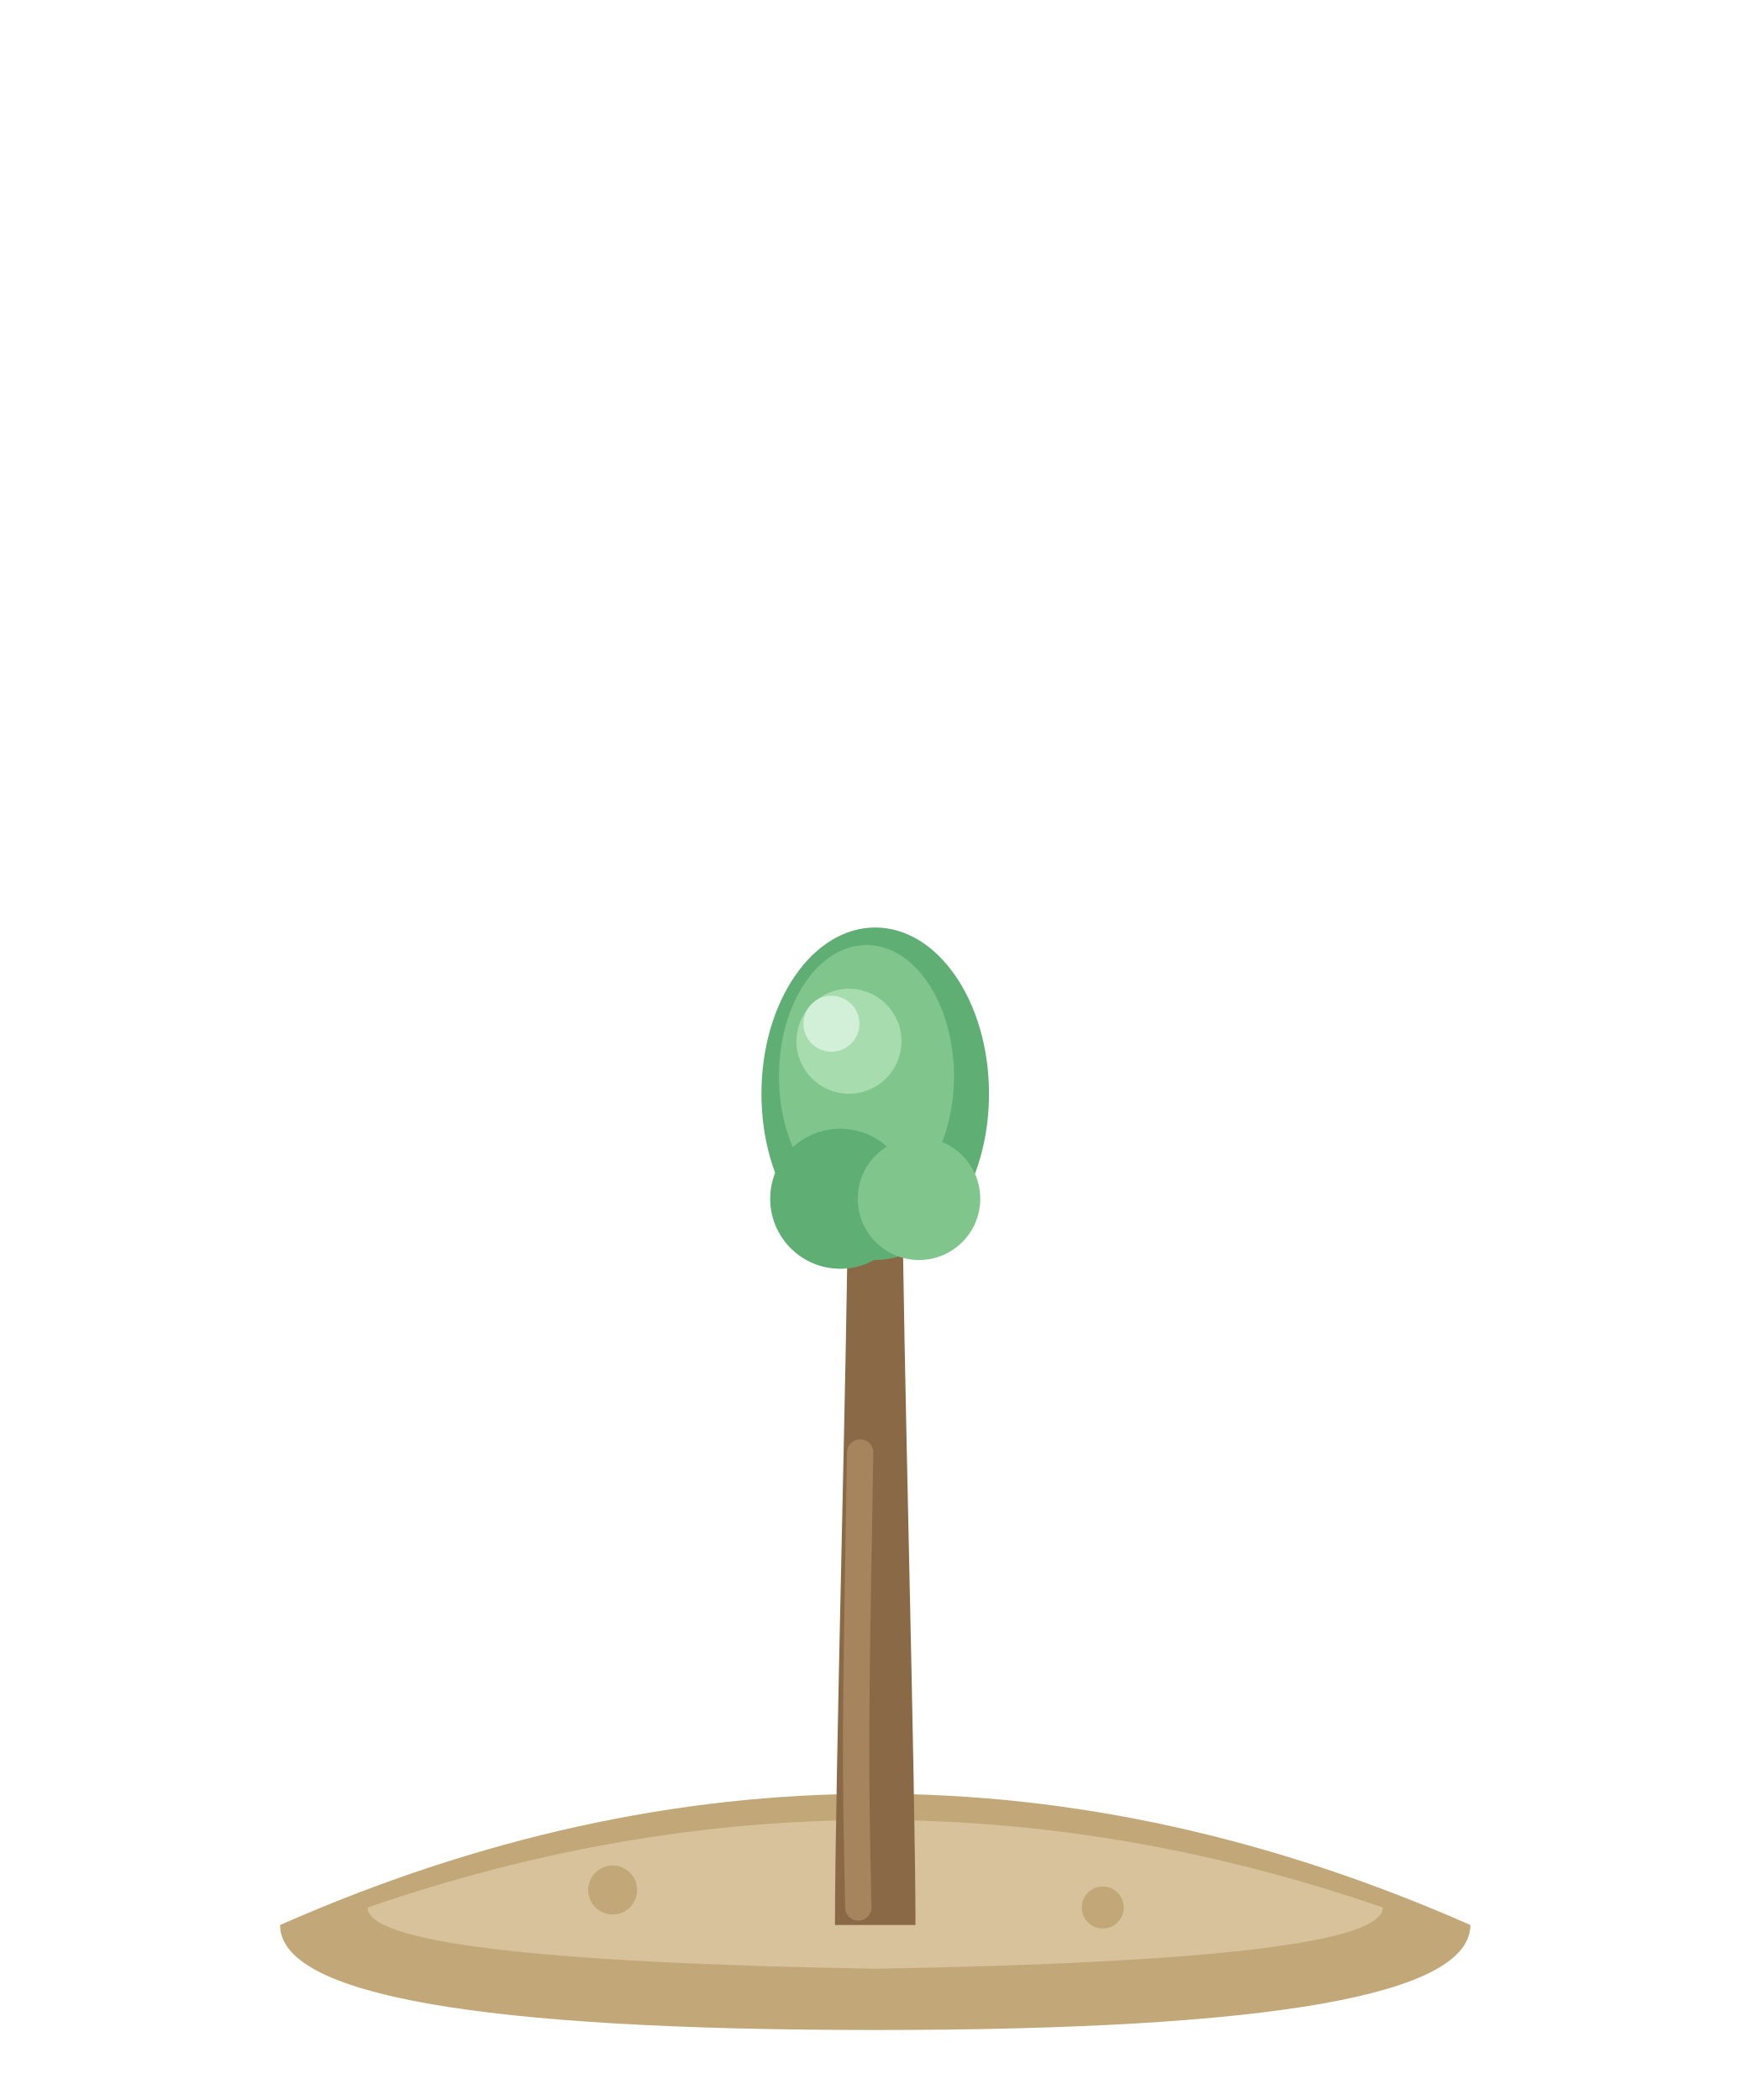
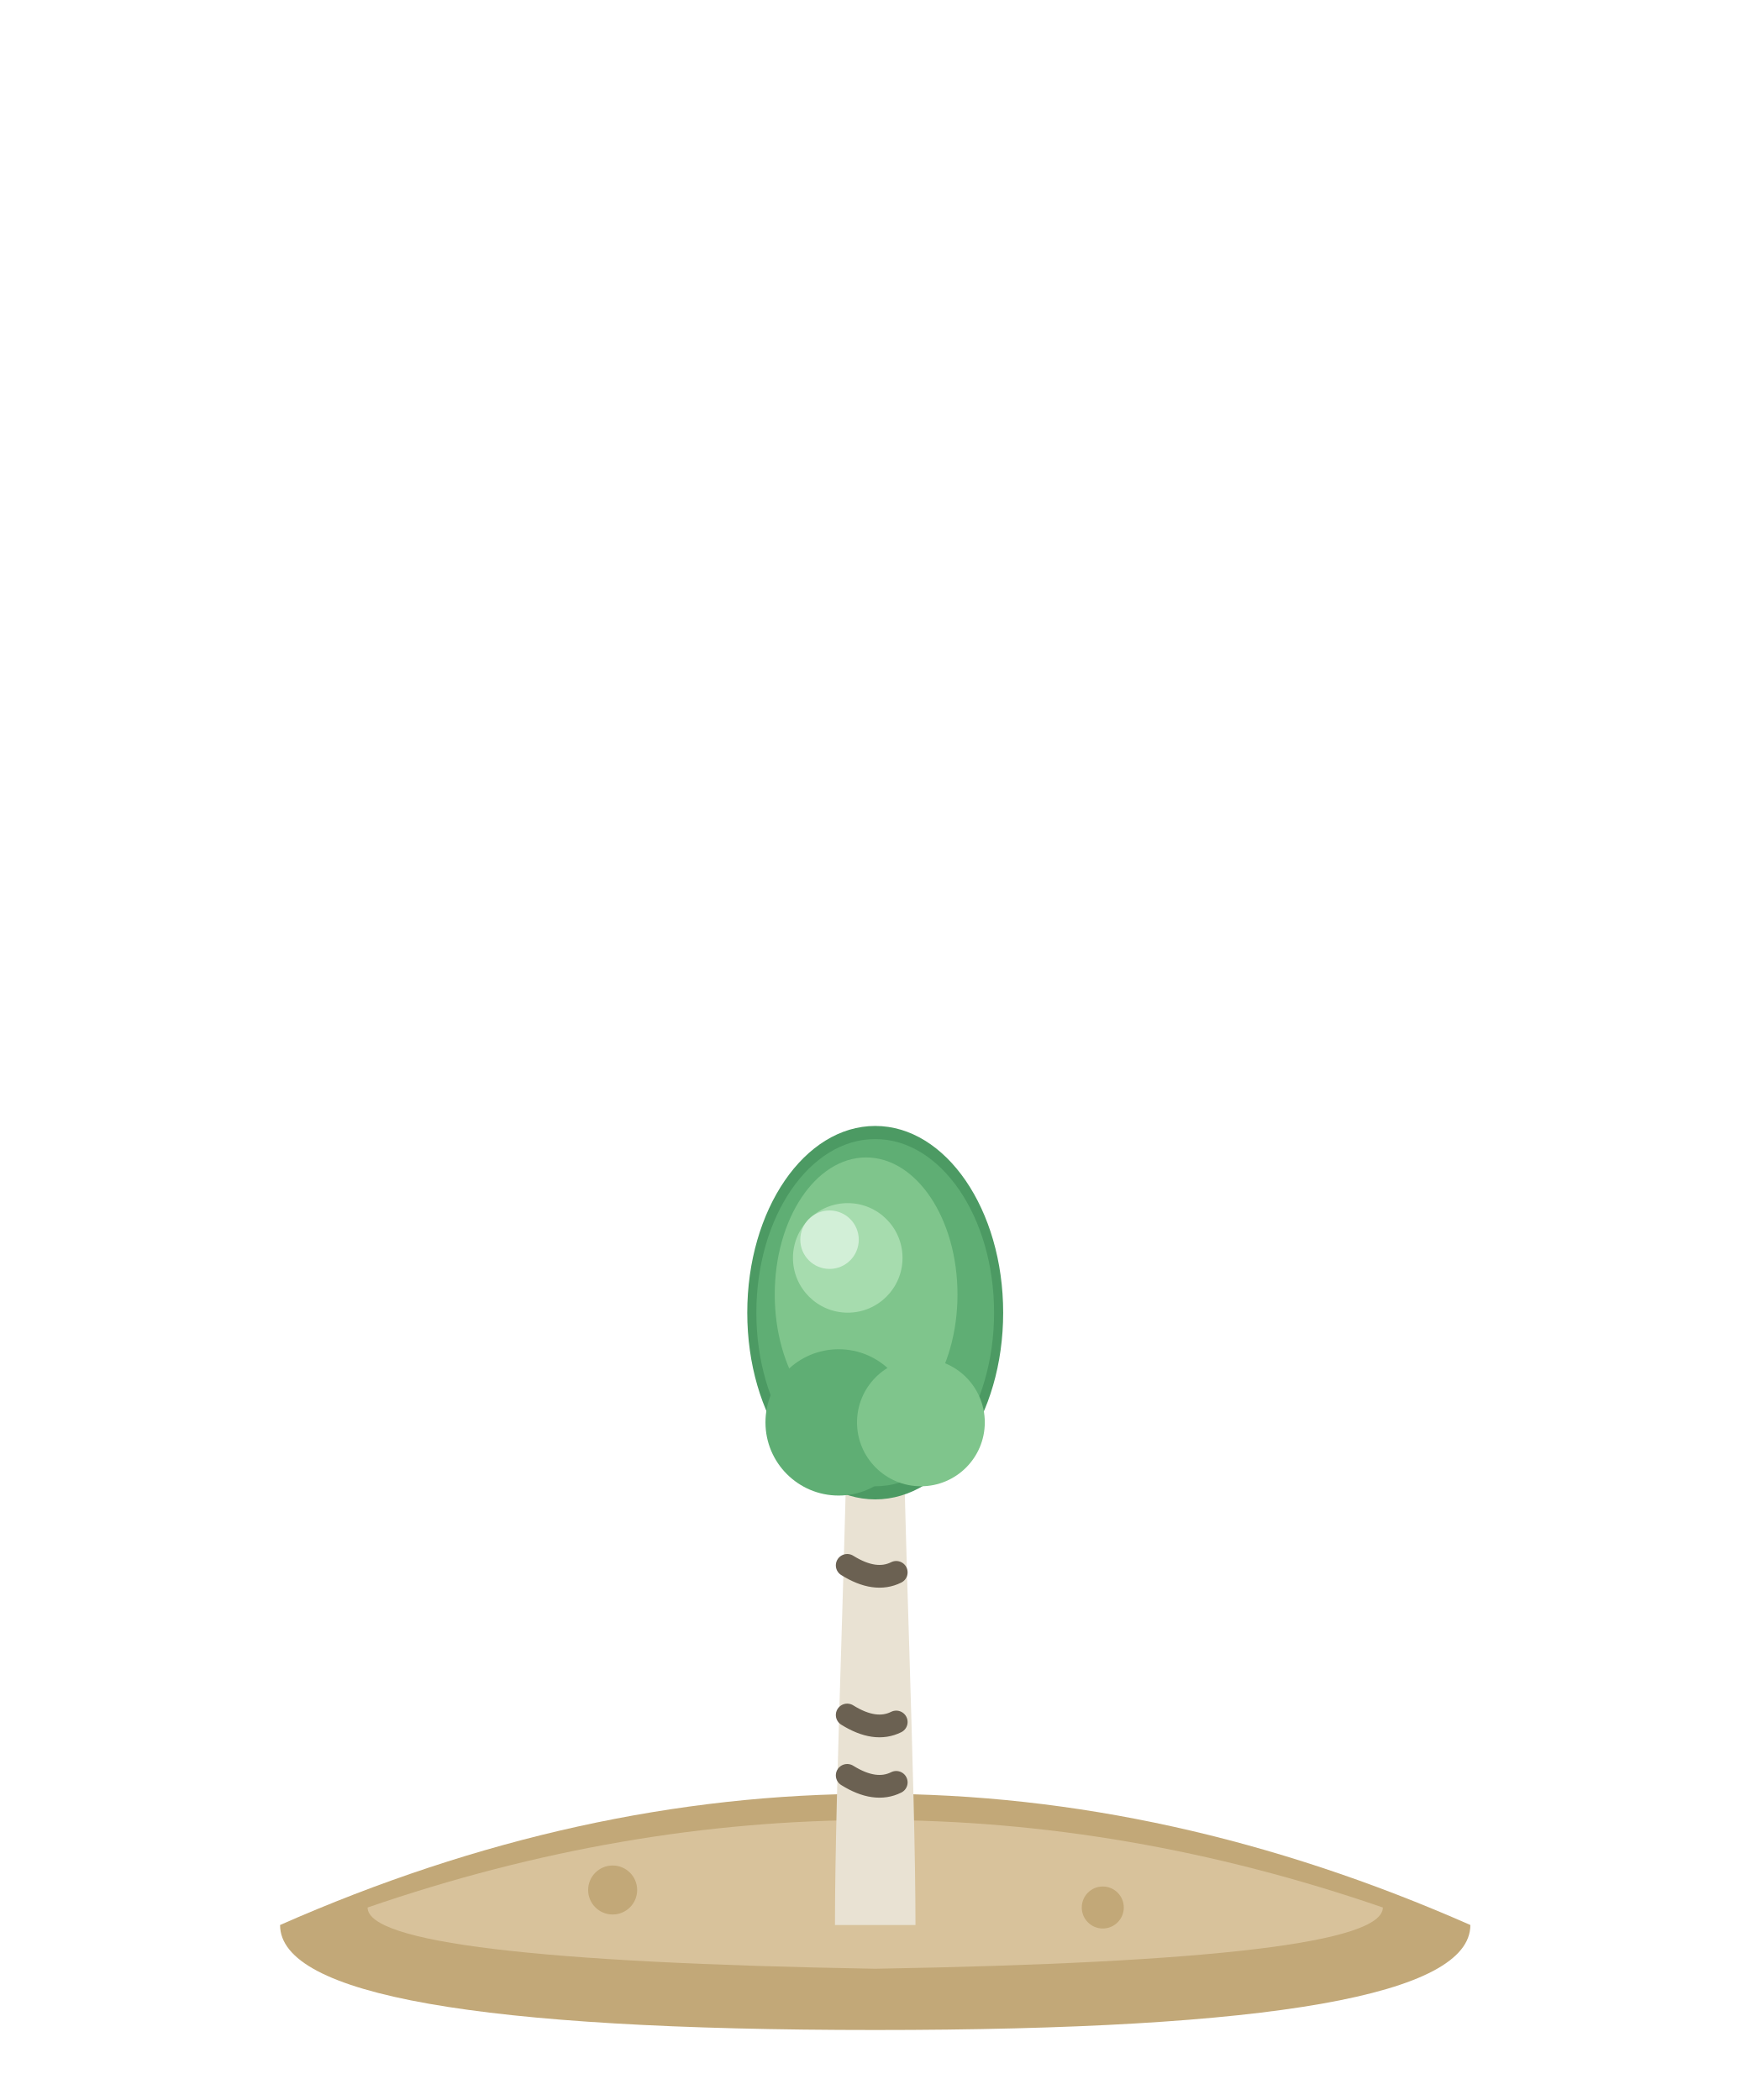
<svg xmlns="http://www.w3.org/2000/svg" viewBox="0 0 100 120">
  <path d="M16 110 Q50 95 84 110 Q84 116 50 116 Q16 116 16 110 Z" fill="#C2A878" />
  <path d="M21 109 Q50 99 79 109 Q79 112 50 112.5 Q21 112 21 109 Z" fill="#D8C29B" />
  <circle cx="35" cy="108" r="1.4" fill="#C2A878" />
  <circle cx="63" cy="109" r="1.2" fill="#C2A878" />
-   <path d="M47.7 110 C 47.7 102 48.436 75.5 48.436 68.5 L 51.564 68.5 C 51.564 75.5 52.3 102 52.3 110 Z" fill="#8A6A46" />
-   <path d="M49.14 83 C 48.85 100 48.85 100 49.034 109" stroke="#A6855E" stroke-width="1.5" fill="none" stroke-linecap="round" />
-   <ellipse cx="50" cy="62.5" rx="6.5" ry="9.5" fill="#5FAE74" />
-   <ellipse cx="49.5" cy="61.5" rx="5" ry="7.5" fill="#7FC58C" />
-   <circle cx="48" cy="68.5" r="4" fill="#5FAE74" />
-   <circle cx="52.5" cy="68.5" r="3.5" fill="#7FC58C" />
-   <circle cx="48.5" cy="59.5" r="3" fill="#A6DCAE" />
-   <circle cx="47.5" cy="58.5" r="1.6" fill="#D2EFD7" />
+   <path d="M47.7 110 C 47.7 102 48.4 86.45 48.4 79.45 L 51.6 79.45 C 51.6 86.45 52.3 102 52.3 110 Z" fill="#E9E2D3" />
+   <path d="M48.4 89.45 q 1.6 1 2.8 0.4" stroke="#6B6152" stroke-width="1.3" fill="none" stroke-linecap="round" />
+   <path d="M48.4 101.45 q 1.6 1 2.8 0.4" stroke="#6B6152" stroke-width="1.3" fill="none" stroke-linecap="round" />
+   <path d="M48.4 98 q 1.6 1 2.8 0.4" stroke="#6B6152" stroke-width="1.3" fill="none" stroke-linecap="round" />
+   <ellipse cx="50" cy="75.01" rx="7.31" ry="10.67" fill="#4C9A63" />
+   <ellipse cx="50" cy="75.01" rx="6.79" ry="9.92" fill="#5FAE74" />
+   <ellipse cx="49.48" cy="73.97" rx="5.22" ry="7.83" fill="#7FC58C" />
+   <circle cx="47.91" cy="81.28" r="4.18" fill="#5FAE74" />
+   <circle cx="52.61" cy="81.28" r="3.65" fill="#7FC58C" />
+   <circle cx="48.43" cy="71.88" r="3.13" fill="#A6DCAE" />
+   <circle cx="47.39" cy="70.84" r="1.67" fill="#D2EFD7" />
</svg>
